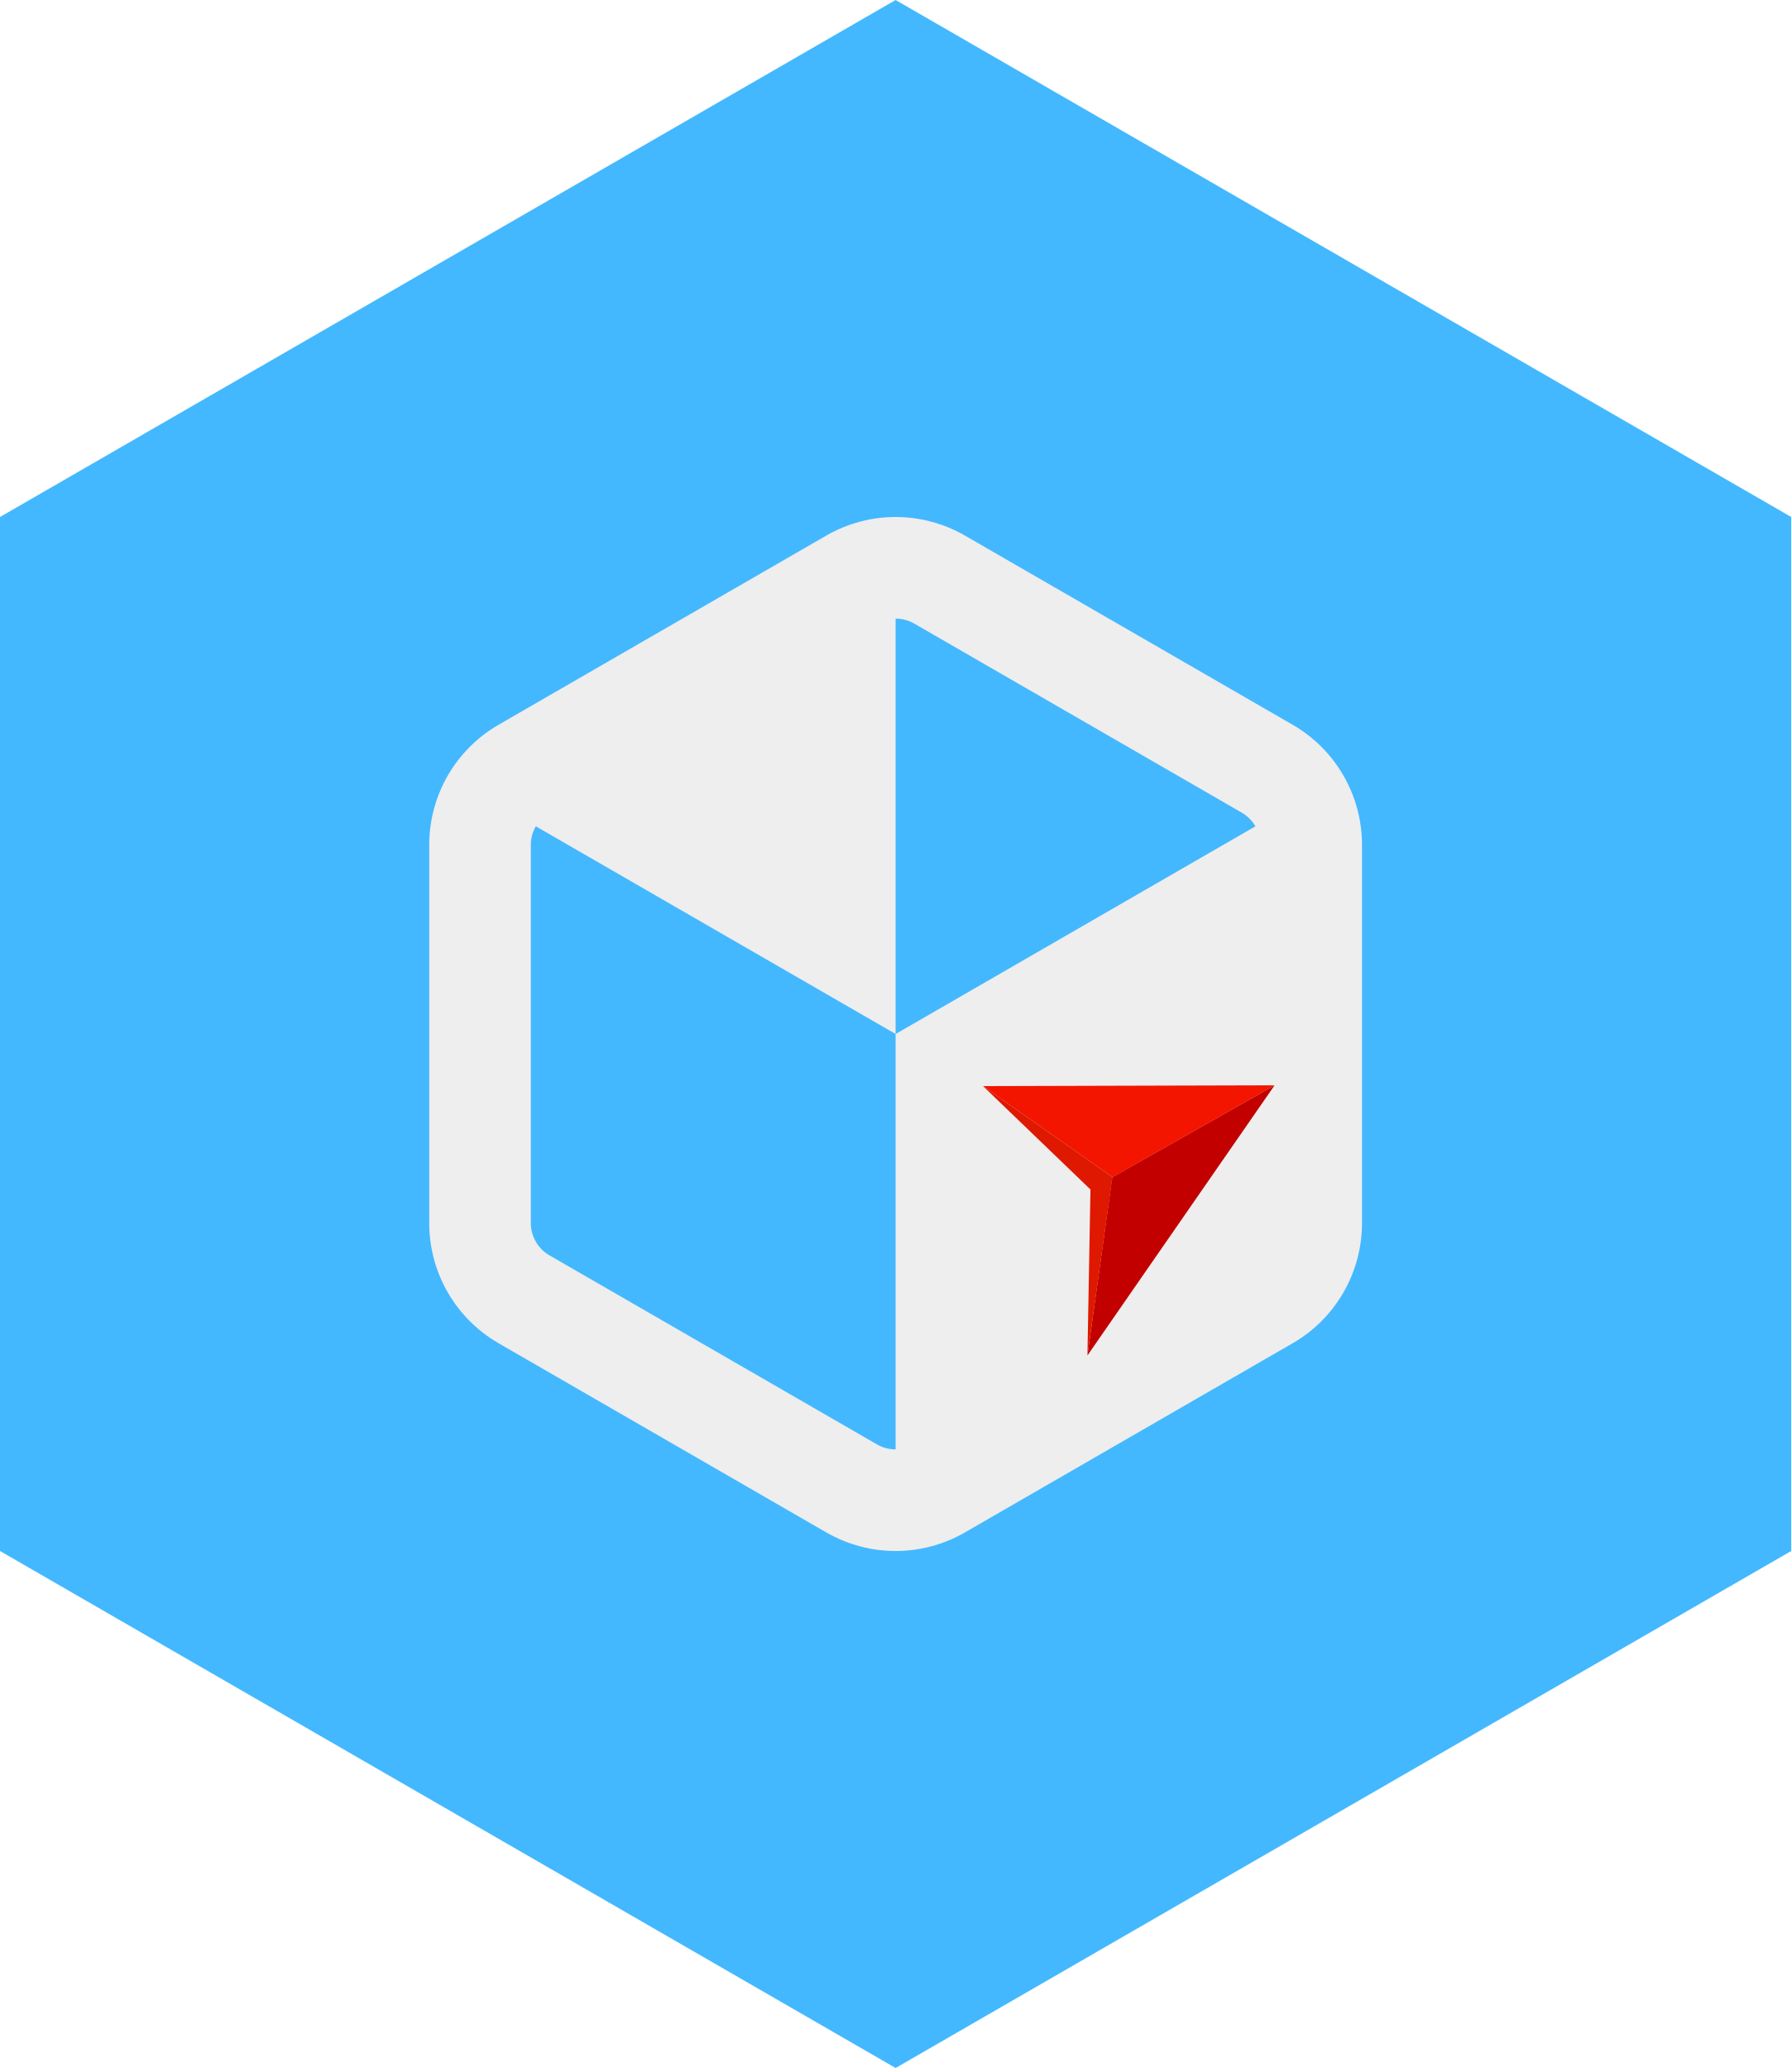
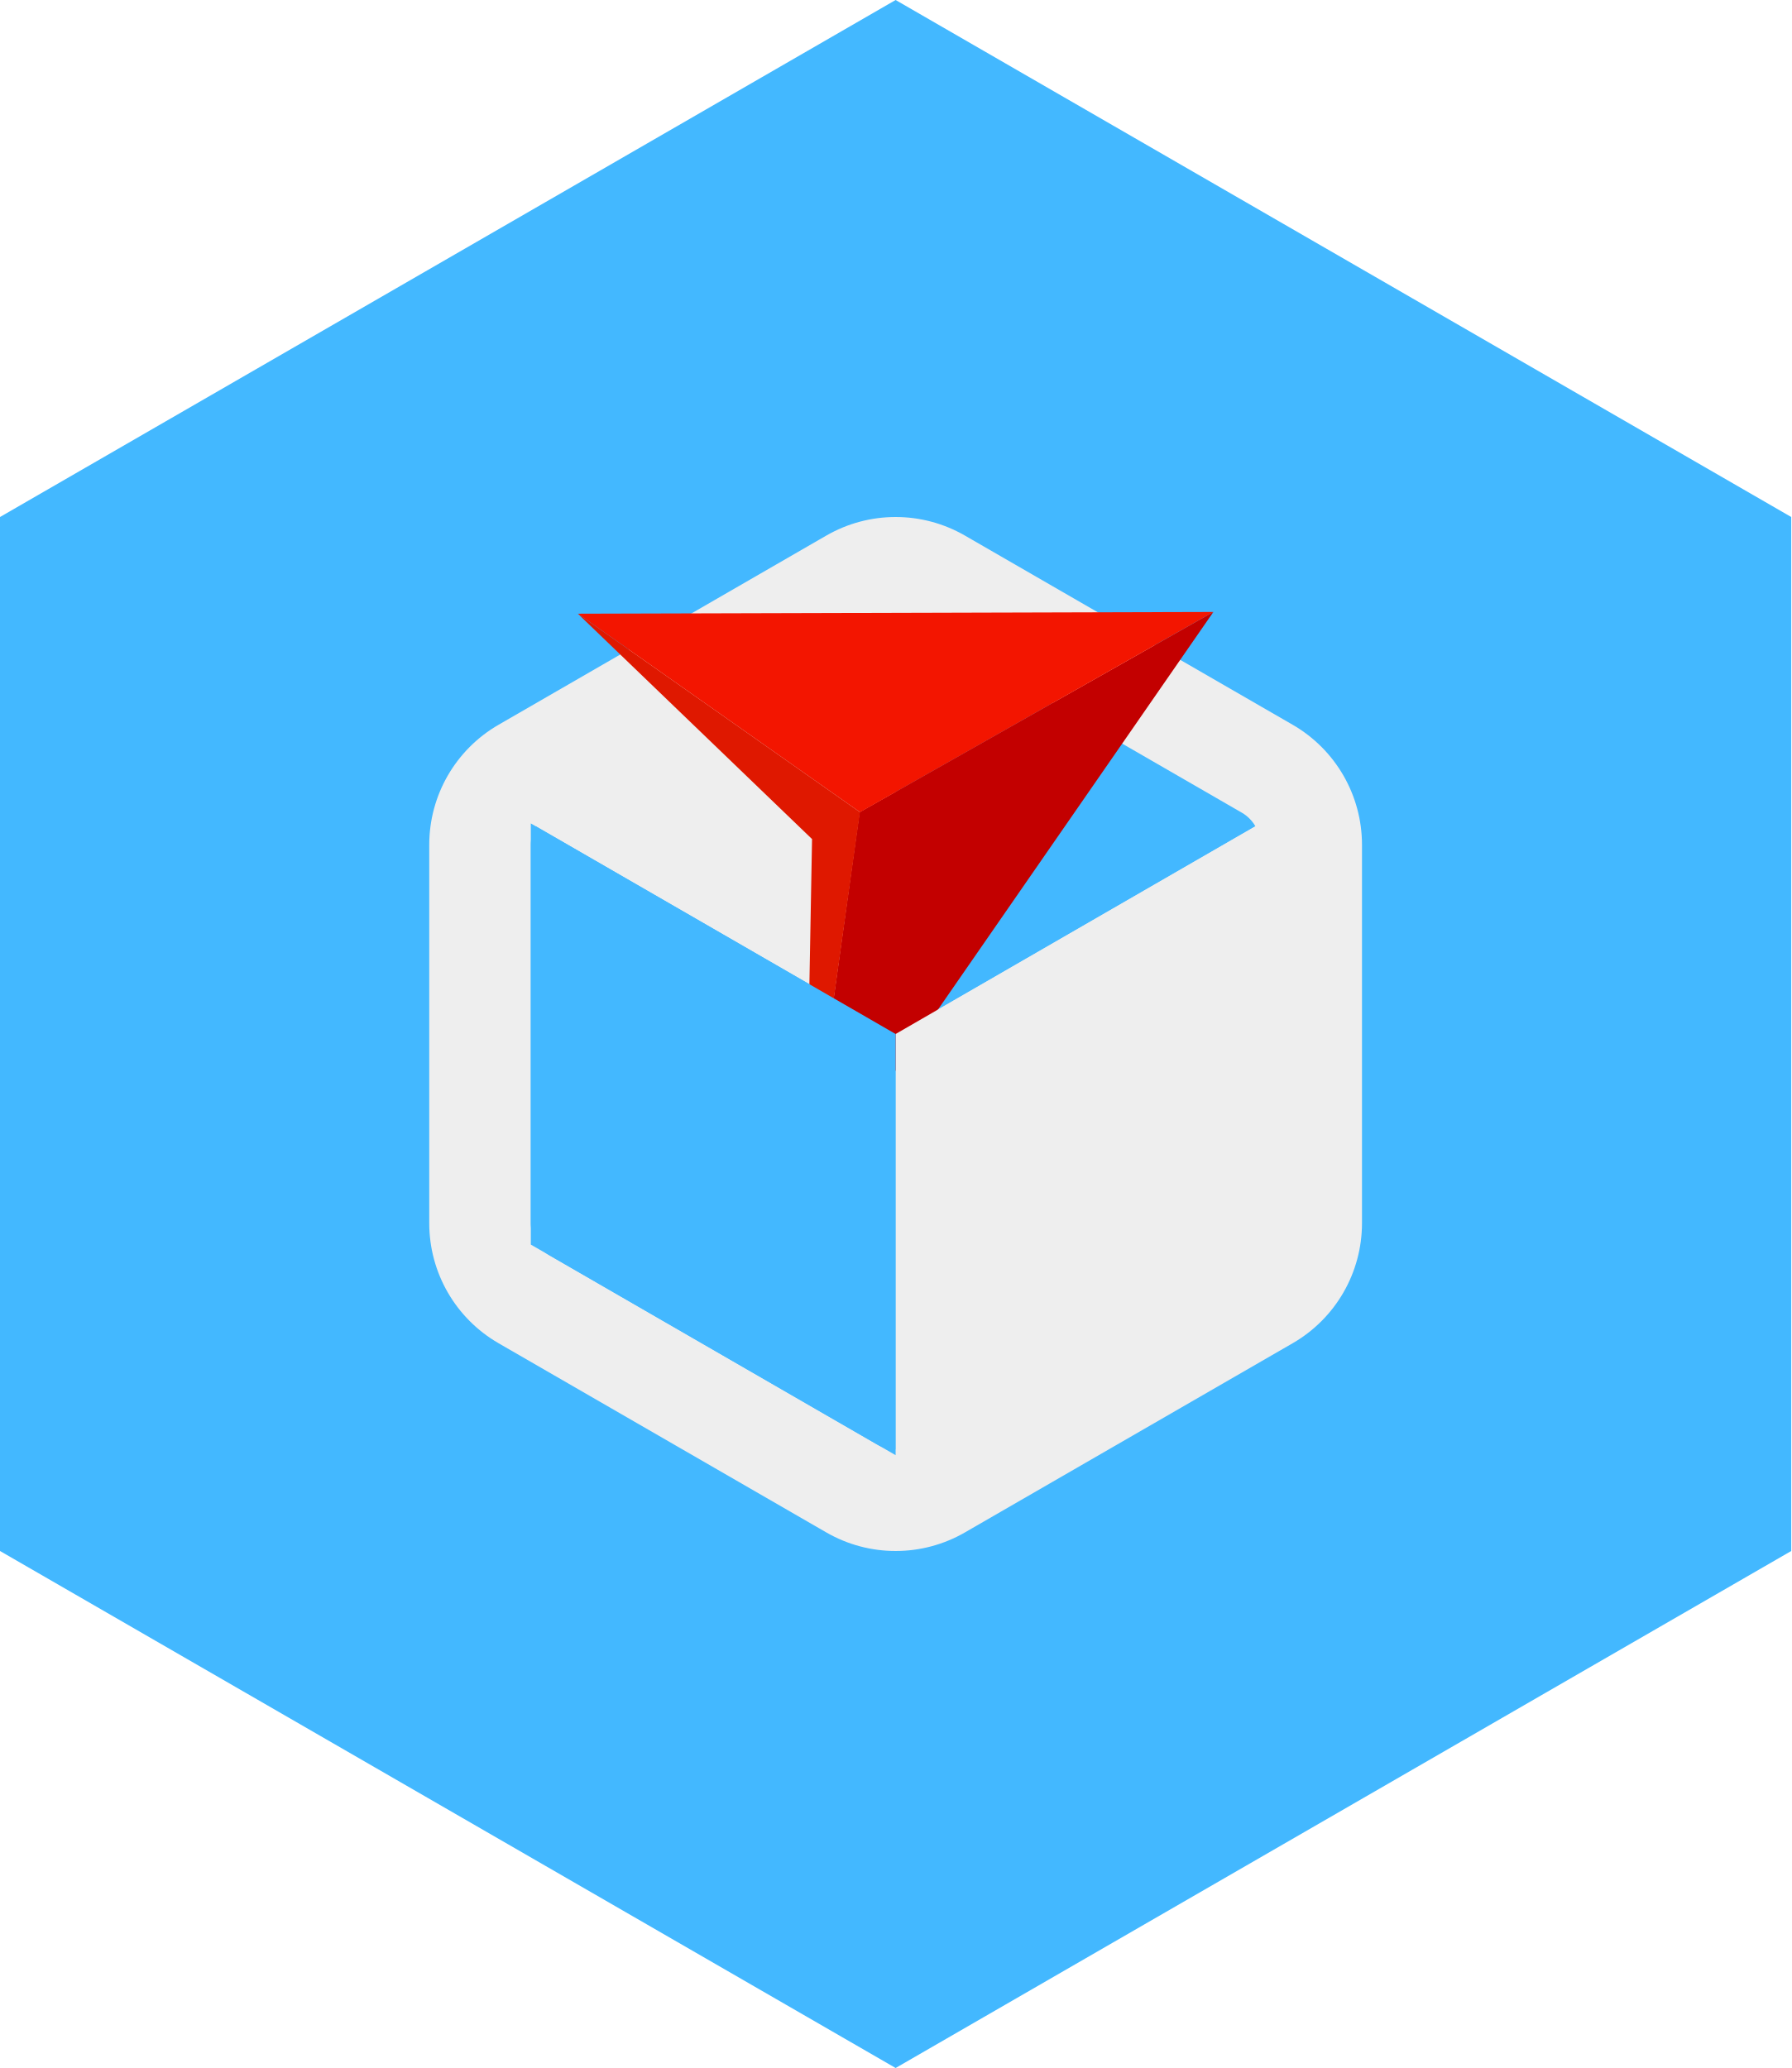
<svg xmlns="http://www.w3.org/2000/svg" width="866.029" height="1000" viewBox="0 0 866.029 1000" version="1.1" id="svg1" xml:space="preserve">
  <defs id="defs1">
    <clipPath clipPathUnits="userSpaceOnUse" id="clipPath11">
      <path style="display:inline;fill:#d80000;stroke-width:2.5" id="path11" d="M 587.855,394.328 405.252,499.755 222.648,394.328 222.648,183.476 405.252,78.05 587.855,183.476 Z" transform="matrix(0.9894167,0,0,0.9894167,43.32562,134.1577)" />
    </clipPath>
    <filter style="color-interpolation-filters:sRGB;" id="filter6" x="-1.125" y="-1.065" width="3.249" height="3.13">
      <feGaussianBlur stdDeviation="10 10" result="fbSourceGraphic" id="feGaussianBlur6" />
      <feColorMatrix result="fbSourceGraphicAlpha" in="fbSourceGraphic" values="0 0 0 -1 0 0 0 0 -1 0 0 0 0 -1 0 0 0 0 1 0" id="feColorMatrix12" />
      <feGaussianBlur id="feGaussianBlur12" stdDeviation="21.42 19.751" result="blur" in="fbSourceGraphic" />
    </filter>
    <filter style="color-interpolation-filters:sRGB;" id="filter6-9" x="-1.225" y="-1.212" width="3.451" height="3.424">
      <feGaussianBlur stdDeviation="10 10" result="fbSourceGraphic" id="feGaussianBlur6-1" />
      <feColorMatrix result="fbSourceGraphicAlpha" in="fbSourceGraphic" values="0 0 0 -1 0 0 0 0 -1 0 0 0 0 -1 0 0 0 0 1 0" id="feColorMatrix10" />
      <feGaussianBlur id="feGaussianBlur10" stdDeviation="24.234 23.866" result="blur" in="fbSourceGraphic" />
    </filter>
    <filter style="color-interpolation-filters:sRGB;" id="filter6-9-3" x="-1.571" y="-1.525" width="4.142" height="4.051">
      <feGaussianBlur stdDeviation="10 10" result="fbSourceGraphic" id="feGaussianBlur6-1-6" />
      <feColorMatrix result="fbSourceGraphicAlpha" in="fbSourceGraphic" values="0 0 0 -1 0 0 0 0 -1 0 0 0 0 -1 0 0 0 0 1 0" id="feColorMatrix6" />
      <feGaussianBlur id="feGaussianBlur7" stdDeviation="33.888 32.615" result="blur" in="fbSourceGraphic" />
    </filter>
    <filter style="color-interpolation-filters:sRGB;" id="filter6-1" x="-1.405" y="-1.482" width="3.81" height="3.964">
      <feGaussianBlur stdDeviation="10 10" result="fbSourceGraphic" id="feGaussianBlur6-8" />
      <feColorMatrix result="fbSourceGraphicAlpha" in="fbSourceGraphic" values="0 0 0 -1 0 0 0 0 -1 0 0 0 0 -1 0 0 0 0 1 0" id="feColorMatrix9" />
      <feGaussianBlur id="feGaussianBlur9" stdDeviation="29.253 31.401" result="blur" in="fbSourceGraphic" />
    </filter>
    <filter style="color-interpolation-filters:sRGB" id="filter6-9-2" x="-0.358" y="-0.358" width="1.716" height="1.716">
      <feGaussianBlur stdDeviation="10 10" result="blur" id="feGaussianBlur6-1-3" />
    </filter>
    <filter style="color-interpolation-filters:sRGB;" id="filter6-1-2" x="-0.926" y="-0.852" width="2.851" height="2.704">
      <feGaussianBlur stdDeviation="10 10" result="fbSourceGraphic" id="feGaussianBlur6-8-8" />
      <feColorMatrix result="fbSourceGraphicAlpha" in="fbSourceGraphic" values="0 0 0 -1 0 0 0 0 -1 0 0 0 0 -1 0 0 0 0 1 0" id="feColorMatrix11" />
      <feGaussianBlur id="feGaussianBlur11" stdDeviation="15.858 13.798" result="blur" in="fbSourceGraphic" />
    </filter>
    <filter style="color-interpolation-filters:sRGB;" id="filter6-12" x="-2.36" y="-2.589" width="5.719" height="6.178">
      <feGaussianBlur stdDeviation="10 10" result="fbSourceGraphic" id="feGaussianBlur6-9" />
      <feColorMatrix result="fbSourceGraphicAlpha" in="fbSourceGraphic" values="0 0 0 -1 0 0 0 0 -1 0 0 0 0 -1 0 0 0 0 1 0" id="feColorMatrix8" />
      <feGaussianBlur id="feGaussianBlur8" stdDeviation="55.918 62.328" result="blur" in="fbSourceGraphic" />
    </filter>
    <linearGradient x1="0" y1="0" x2="1" y2="0" gradientUnits="userSpaceOnUse" gradientTransform="matrix(-1.014e-4,2320.86,2320.86,1.014e-4,1763.52,-458.22)" spreadMethod="pad" id="linearGradient403">
      <stop style="stop-opacity:1;stop-color:#fcfbf4" offset="0" id="stop400" />
      <stop style="stop-opacity:1;stop-color:#fcfbf4" offset="0.075" id="stop401" />
      <stop style="stop-opacity:1;stop-color:#f6f6d8" offset="0.661" id="stop402" />
      <stop style="stop-opacity:1;stop-color:#f5f5cb" offset="1" id="stop403" />
    </linearGradient>
    <clipPath clipPathUnits="userSpaceOnUse" id="clipPath403">
      <path d="m 2637.91,1220.74 c -4.15,0 -3.57,5.65 0.54,5.65 4.18,0 3.62,-5.65 -0.54,-5.65" transform="translate(0,-2.5000001e-5)" id="path403" />
    </clipPath>
    <clipPath clipPathUnits="userSpaceOnUse" id="clipPath407">
      <path d="m 2817.18,1093.41 c -0.88,0 -1.56,0.23 -2.06,0.62 1.63,0.14 3.22,0.29 4.76,0.45 -0.61,-0.64 -1.52,-1.07 -2.7,-1.07" transform="translate(0,-2.5000001e-5)" id="path407" />
    </clipPath>
    <clipPath clipPathUnits="userSpaceOnUse" id="clipPath439">
      <path d="m 3209.45,1079.15 c -4.71,0 -4.08,6.43 0.61,6.43 4.69,0 4.05,-6.43 -0.61,-6.43" transform="translate(0,-2.5000001e-5)" id="path439" />
    </clipPath>
    <clipPath clipPathUnits="userSpaceOnUse" id="clipPath467">
      <path d="m 3437.64,1067.68 c -0.38,0 -0.86,0.08 -1.44,0.25 v 0 c -1.65,0.48 -5.97,1.67 -5.81,3.66 0.23,2.42 1.17,3.32 2.35,3.32 1.67,0 3.82,-1.81 5.09,-3.61 1.27,-1.81 1.66,-3.62 -0.19,-3.62 m -0.72,0.04 c 0,0 -0.23,0.06 -0.44,0.12 -0.22,0.06 -0.43,0.12 -0.42,0.12 0,0 0.04,-0.01 0.14,-0.03 v 0 c 0.55,-0.16 0.73,-0.21 0.72,-0.21" transform="translate(0,-2.5000001e-5)" id="path467" />
    </clipPath>
    <clipPath clipPathUnits="userSpaceOnUse" id="clipPath471">
      <path d="m 3441.95,1199.83 c -4.88,0 -4.22,6.67 0.61,6.67 4.91,0 4.24,-6.67 -0.61,-6.67" transform="translate(0,-2.5000001e-5)" id="path471" />
    </clipPath>
    <clipPath clipPathUnits="userSpaceOnUse" id="clipPath475">
      <path d="m 2551.05,1348.64 c -2.98,0 -2.55,4.02 0.36,4.02 2.95,0 2.52,-4.02 -0.36,-4.02" transform="translate(0,-2.5000001e-5)" id="path475" />
    </clipPath>
    <clipPath clipPathUnits="userSpaceOnUse" id="clipPath479">
      <path d="m 3427.76,1336.52 c -4.57,0 -3.93,6.27 0.58,6.27 4.6,0 3.95,-6.27 -0.58,-6.27" transform="translate(0,-2.5000001e-5)" id="path479" />
    </clipPath>
    <clipPath clipPathUnits="userSpaceOnUse" id="clipPath483">
      <path d="m 3221.94,1355.98 c -3.66,0 -3.16,5.02 0.45,5.02 3.68,0 3.17,-5.02 -0.45,-5.02" transform="translate(0,-2.5000001e-5)" id="path483" />
    </clipPath>
    <linearGradient x1="0" y1="0" x2="1" y2="0" gradientUnits="userSpaceOnUse" gradientTransform="matrix(1312.92,0,0,-1312.92,2108.83,1150.47)" spreadMethod="pad" id="linearGradient750">
      <stop style="stop-opacity:1;stop-color:#f6f7d2" offset="0" id="stop748" />
      <stop style="stop-opacity:1;stop-color:#eaf0d2" offset="0.808" id="stop749" />
      <stop style="stop-opacity:1;stop-color:#eaf0d2" offset="1" id="stop750" />
    </linearGradient>
    <clipPath clipPathUnits="userSpaceOnUse" id="clipPath750">
      <path d="m 2457.38,1191.27 c -1.33,0.15 -2.71,0.3 -4.14,0.45 -1.73,1.61 -1.25,4.84 1.89,4.84 3.43,0 4.42,-3.95 2.25,-5.29" transform="translate(0,-2.5000001e-5)" id="path750" />
    </clipPath>
    <clipPath clipPathUnits="userSpaceOnUse" id="clipPath753">
      <path d="m 2638.45,1134.4 c -4.11,0 -4.69,5.64 -0.54,5.64 4.16,0 4.72,-5.64 0.54,-5.64" transform="translate(0,-2.5000001e-5)" id="path753" />
    </clipPath>
    <clipPath clipPathUnits="userSpaceOnUse" id="clipPath754">
      <path d="m 2577.36,1113.52 c -7.17,0 -6.19,9.83 0.95,9.83 7.2,0 6.21,-9.83 -0.95,-9.83" transform="matrix(0.03311236,0,0,-0.03968254,-84.86368,44.9246)" id="path754" />
    </clipPath>
    <clipPath clipPathUnits="userSpaceOnUse" id="clipPath755">
      <path d="m 2455.13,1164.22 c -4.18,0 -3.64,5.72 0.53,5.72 4.18,0 3.6,-5.72 -0.53,-5.72" transform="matrix(0.03968222,0,0,-0.04716981,-96.93971,55.47641)" id="path755" />
    </clipPath>
    <clipPath clipPathUnits="userSpaceOnUse" id="clipPath756">
      <path d="m 2815.12,1094.03 c -2.02,1.55 -0.91,5.51 2.62,5.51 3.31,0 3.85,-3.31 2.14,-5.06 -1.54,-0.16 -3.13,-0.31 -4.76,-0.45" transform="matrix(0.04950446,0,0,-0.04950495,-139.0036,54.85643)" id="path756" />
    </clipPath>
    <clipPath clipPathUnits="userSpaceOnUse" id="clipPath757">
      <path d="m 3291.41,1099.19 67.1,39.71 c 105.76,-12.91 59.96,-29.84 -0.65,-35.7 -20.72,-1.98 -43.07,-3.21 -66.45,-4.01" transform="matrix(0.0053135,0,0,-0.01845018,-17.44368,21.16421)" id="path757" />
    </clipPath>
    <clipPath clipPathUnits="userSpaceOnUse" id="clipPath781">
      <path d="m 3288.02,1099.08 69.32,39.96 c 0.39,-0.04 0.79,-0.09 1.17,-0.14 l -67.1,-39.71 c -1.13,-0.04 -2.25,-0.08 -3.39,-0.11" transform="matrix(0.01216542,0,0,-0.01845018,-39.93786,21.16421)" id="path781" />
    </clipPath>
    <clipPath clipPathUnits="userSpaceOnUse" id="clipPath431">
      <path d="m 3410.58,693.551 c -0.81,0 -3.26,1.39 -4.75,2.789 -1.49,1.398 -2.03,2.801 0.97,2.801 0.54,0 1.19,-0.051 1.98,-0.153 1.94,-0.316 7.66,-4.258 2,-4.957 0.16,-0.34 0.07,-0.48 -0.2,-0.48" transform="translate(0,-2.5000001e-5)" id="path431" />
    </clipPath>
    <clipPath clipPathUnits="userSpaceOnUse" id="clipPath459">
      <path d="m 3330.28,636.641 c -2.49,0 -2.18,3.418 0.32,3.418 2.51,0 2.18,-3.418 -0.32,-3.418" transform="translate(0,-2.5000001e-5)" id="path459" />
    </clipPath>
    <clipPath clipPathUnits="userSpaceOnUse" id="clipPath511">
      <path d="m 3356.84,758.238 c -3.64,0 -3.13,4.961 0.46,4.961 3.67,0 3.14,-4.961 -0.46,-4.961" transform="translate(0,-2.5000001e-5)" id="path511" />
    </clipPath>
    <clipPath clipPathUnits="userSpaceOnUse" id="clipPath431-6">
      <path d="m 3410.58,693.551 c -0.81,0 -3.26,1.39 -4.75,2.789 -1.49,1.398 -2.03,2.801 0.97,2.801 0.54,0 1.19,-0.051 1.98,-0.153 1.94,-0.316 7.66,-4.258 2,-4.957 0.16,-0.34 0.07,-0.48 -0.2,-0.48" transform="translate(0,-2.5000001e-5)" id="path431-9" />
    </clipPath>
    <clipPath clipPathUnits="userSpaceOnUse" id="clipPath459-3">
      <path d="m 3330.28,636.641 c -2.49,0 -2.18,3.418 0.32,3.418 2.51,0 2.18,-3.418 -0.32,-3.418" transform="translate(0,-2.5000001e-5)" id="path459-7" />
    </clipPath>
    <clipPath clipPathUnits="userSpaceOnUse" id="clipPath511-4">
      <path d="m 3356.84,758.238 c -3.64,0 -3.13,4.961 0.46,4.961 3.67,0 3.14,-4.961 -0.46,-4.961" transform="translate(0,-2.5000001e-5)" id="path511-5" />
    </clipPath>
    <clipPath clipPathUnits="userSpaceOnUse" id="clipPath7">
      <path style="display:inline;fill:#43b8ff;fill-opacity:1;stroke:none;stroke-width:2.109;stroke-dasharray:none" id="path7" d="M 587.855,394.328 405.252,499.755 222.648,394.328 222.648,183.476 405.252,78.05 587.855,183.476 Z" transform="matrix(2.371335,0,0,2.371325,-527.9731,-185.0808)" />
    </clipPath>
    <clipPath clipPathUnits="userSpaceOnUse" id="clipPath8">
      <path style="display:inline;fill:#43b8ff;fill-opacity:1;stroke:none;stroke-width:2.109;stroke-dasharray:none" id="path8" d="M 587.855,394.328 405.252,499.755 222.648,394.328 222.648,183.476 405.252,78.05 587.855,183.476 Z" transform="matrix(2.371335,0,0,2.371325,-527.9731,-185.0808)" />
    </clipPath>
    <clipPath clipPathUnits="userSpaceOnUse" id="clipPath9">
      <path style="display:inline;fill:#43b8ff;fill-opacity:1;stroke:none;stroke-width:2.109;stroke-dasharray:none" id="path9" d="M 587.855,394.328 405.252,499.755 222.648,394.328 222.648,183.476 405.252,78.05 587.855,183.476 Z" transform="matrix(2.371335,0,0,2.371325,-527.9731,-185.0808)" />
    </clipPath>
  </defs>
  <g id="layer2" style="display:inline">
    <path style="display:inline;fill:#43b8ff;fill-opacity:1;stroke:none;stroke-width:2.109;stroke-dasharray:none" id="path2-5-4" d="M 587.855,394.328 405.252,499.755 222.648,394.328 222.648,183.476 405.252,78.05 587.855,183.476 Z" transform="matrix(2.371335,0,0,2.371325,-527.9731,-185.0808)" />
  </g>
  <g id="layer3">
    <g id="g1" transform="matrix(1.20258,0,0,1.20258,-87.31537,-100.8413)" style="stroke-width:0.832">
      <path style="mix-blend-mode:normal;fill:#eeeeee;fill-opacity:1;fill-rule:nonzero;stroke:none;stroke-width:0.543px;stroke-linecap:butt;stroke-linejoin:miter;stroke-opacity:1" d="m 599.76,403.162 10e-6,192.929 -167.082,96.465 V 499.627 Z" id="path9124" />
      <path style="mix-blend-mode:normal;fill:#eeeeee;fill-opacity:1;fill-rule:nonzero;stroke:none;stroke-width:0.543px;stroke-linecap:butt;stroke-linejoin:miter;stroke-opacity:1" d="M 432.678,499.627 V 306.698 l -167.082,96.465 z" id="path9126" />
      <path style="mix-blend-mode:normal;fill:#eeeeee;fill-opacity:1;fill-rule:nonzero;stroke:none;stroke-width:45.073;stroke-linecap:round;stroke-linejoin:round;stroke-dasharray:none;stroke-opacity:1" d="m 273.07,375.27 c -17.28,9.977 -27.892,28.357 -27.892,48.31 v 152.093 c 0,19.954 10.612,38.333 27.892,48.31 l 131.716,76.046 c 17.28,9.977 38.504,9.977 55.784,0 l 131.716,-76.046 c 17.28,-9.977 27.892,-28.357 27.892,-48.31 V 423.581 c 0,-19.954 -10.612,-38.333 -27.892,-48.31 L 460.57,299.224 c -17.28,-9.977 -38.504,-9.977 -55.784,0 z m 167.082,-40.681 131.716,76.046 c 4.604,2.658 7.474,7.629 7.474,12.945 v 152.093 c 0,5.316 -2.87,10.287 -7.474,12.945 l -131.716,76.046 c -4.604,2.658 -10.343,2.658 -14.947,0 L 293.488,588.618 c -4.604,-2.658 -7.474,-7.629 -7.474,-12.945 V 423.581 c 0,-5.316 2.87,-10.287 7.474,-12.945 l 131.716,-76.046 c 4.604,-2.658 10.343,-2.658 14.947,0 z" id="path9128" />
    </g>
  </g>
  <g id="layer4">
    <g id="g30" style="display:none;stroke-width:3.252" transform="matrix(1.112791,-0.09911942,0.09912405,1.112843,246.8834,483.4068)">
      <path style="display:inline;fill:#c30000;fill-opacity:1;stroke-width:3.252" d="M 217.79,194.769 326.022,66.234 232.382,109.805 Z" id="path25" />
      <path style="display:inline;fill:#f31500;fill-opacity:1;stroke-width:3.252" d="m 158.062,66.234 h 167.96 l -93.544,43.571 z" id="path26" />
      <path style="display:inline;fill:#df1800;fill-opacity:1;stroke-width:3.252" d="m 158.062,66.234 61.731,49.424 -2.002,79.111 14.687,-84.964 z" id="path27" />
    </g>
-     <g id="g30-3" style="display:inline;stroke-width:3.385" transform="matrix(0.9732704,0.4519823,-0.4520034,0.9733159,357.1334,394.0068)">
+     <g id="g30-2" style="display:none;stroke-width:3.252" transform="matrix(1.112791,-0.09911942,0.09912405,1.112843,104.5446,517.6069)">
+       <g id="g17" transform="matrix(1.731618,1.2734883e-8,-1.0446465e-8,1.731618,-99.09906,-283.1759)" style="stroke-width:1.878">
+         <path style="display:inline;fill:#c30000;fill-opacity:1;stroke-width:1.878" d="M 217.79,194.769 326.022,66.234 232.382,109.805 Z" id="path25-3" />
+         <path style="display:inline;fill:#f31500;fill-opacity:1;stroke-width:1.878" d="m 158.062,66.234 h 167.96 l -93.544,43.571 z" id="path26-7" />
+         <path style="display:inline;fill:#df1800;fill-opacity:1;stroke-width:1.878" d="m 158.062,66.234 61.731,49.424 -2.002,79.111 14.687,-84.964 z" id="path27-5" />
+       </g>
+     </g>
+     <g id="g30-3" style="display:none;stroke-width:3.385" transform="matrix(0.9732704,0.4519823,-0.4520034,0.9733159,357.1334,394.0068)">
      <path style="display:inline;fill:#c30000;fill-opacity:1;stroke-width:3.385" d="M 245.136,154.778 C 253.534,106.134 261.933,57.489 270.332,8.845 L 221.443,77.185 c 7.898,25.864 15.795,51.729 23.693,77.593 z" id="path25-5" />
      <path style="display:inline;fill:#f31500;fill-opacity:1;stroke-width:3.385" d="M 151.338,64.501 270.332,8.845 221.511,77.154 Z" id="path26-6" />
      <path style="display:inline;fill:#df1800;fill-opacity:1;stroke-width:3.385" d="m 151.338,64.501 63.53,21.868 c 10.089,22.803 20.179,45.606 30.268,68.409 -7.875,-25.875 -15.75,-51.75 -23.625,-77.625 z" id="path27-2" />
    </g>
+     <g id="g30-3-5" style="display:inline;stroke-width:1.553" transform="matrix(2.121343,0.9851421,-0.9851881,2.121443,21.89111,10.83892)">
+       <path style="display:inline;fill:#c30000;fill-opacity:1;stroke-width:1.553" d="M 245.136,154.778 C 253.534,106.134 261.933,57.489 270.332,8.845 L 221.443,77.185 c 7.898,25.864 15.795,51.729 23.693,77.593 z" id="path25-5-6" />
+       <path style="display:inline;fill:#f31500;fill-opacity:1;stroke-width:1.553" d="M 151.338,64.501 270.332,8.845 221.511,77.154 Z" id="path26-6-2" />
+       <path style="display:inline;fill:#df1800;fill-opacity:1;stroke-width:1.553" d="m 151.338,64.501 63.53,21.868 c 10.089,22.803 20.179,45.606 30.268,68.409 -7.875,-25.875 -15.75,-51.75 -23.625,-77.625 z" id="path27-2-9" />
+     </g>
  </g>
-   <g id="layer5" style="display:inline">
+   <g id="layer6" style="display:inline">
+     <path style="mix-blend-mode:normal;fill:#eeeeee;fill-opacity:1;fill-rule:nonzero;stroke:none;stroke-width:0.654px;stroke-linecap:butt;stroke-linejoin:miter;stroke-opacity:1" d="m 633.944,383.994 10e-6,232.013 -200.929,116.006 V 500 Z" id="path9124-3" />
+     <path style="mix-blend-mode:normal;fill:#43b8ff;fill-opacity:1;fill-rule:nonzero;stroke:none;stroke-width:0.654px;stroke-linecap:butt;stroke-linejoin:miter;stroke-opacity:1" d="M 256.64,398.171 V 601.83 L 433.014,703.66 433.014,500 Z" id="path9124-3-8" />
+   </g>
+   <g id="layer5" style="display:none">
    <rect style="display:inline;fill:#000000;stroke-width:15;stroke-linecap:round;stroke-linejoin:round;stroke-miterlimit:0" id="rect149" width="49.11" height="42.257" x="38.987" y="-1250.576" transform="rotate(120)" />
    <rect style="display:inline;fill:#000000;stroke-width:15;stroke-linecap:round;stroke-linejoin:round;stroke-miterlimit:0" id="rect149-0" width="225.486" height="194.018" x="970.242" y="-861.916" transform="rotate(60)" />
  </g>
  <g id="layer1" style="display:none">
    <path style="display:inline;fill:none;fill-opacity:1;stroke:#ff00ff;stroke-width:0.422;stroke-dasharray:none;stroke-opacity:1" id="path2-5-5" d="M 587.855,394.328 405.252,499.755 222.648,394.328 222.648,183.476 405.252,78.05 587.855,183.476 Z" transform="matrix(2.368596,0,0,2.368587,-526.8633,-184.2897)" />
    <path style="display:inline;fill:none;fill-opacity:1;stroke:#ff00ff;stroke-width:0.426;stroke-dasharray:none;stroke-opacity:1" id="path2-5-5-2" d="M 587.855,394.328 405.252,499.755 222.648,394.328 222.648,183.476 405.252,78.05 587.855,183.476 Z" transform="matrix(2.344882,0,0,2.344874,-517.2534,-177.4389)" />
    <path style="display:inline;fill:none;fill-opacity:1;stroke:#ff00ff;stroke-width:0.431;stroke-dasharray:none;stroke-opacity:1" id="path2-5-5-2-7" d="M 587.855,394.328 405.252,499.755 222.648,394.328 222.648,183.476 405.252,78.05 587.855,183.476 Z" transform="matrix(2.321169,0,0,2.32116,-507.6435,-170.5881)" />
    <path style="display:inline;fill:none;fill-opacity:1;stroke:#ff00ff;stroke-width:0.435;stroke-dasharray:none;stroke-opacity:1" id="path2-5-5-2-7-6" d="M 587.855,394.328 405.252,499.755 222.648,394.328 222.648,183.476 405.252,78.05 587.855,183.476 Z" transform="matrix(2.297456,0,0,2.297447,-498.0337,-163.7373)" />
    <path style="display:inline;fill:none;fill-opacity:1;stroke:#ff00ff;stroke-width:0.44;stroke-dasharray:none;stroke-opacity:1" id="path2-5-5-2-7-6-6" d="M 587.855,394.328 405.252,499.755 222.648,394.328 222.648,183.476 405.252,78.05 587.855,183.476 Z" transform="matrix(2.273742,0,0,2.273734,-488.4238,-156.8865)" />
    <path style="display:inline;fill:none;fill-opacity:1;stroke:#ff00ff;stroke-width:0.444;stroke-dasharray:none;stroke-opacity:1" id="path2-5-5-2-7-6-6-9" d="M 587.855,394.328 405.252,499.755 222.648,394.328 222.648,183.476 405.252,78.05 587.855,183.476 Z" transform="matrix(2.250029,0,0,2.250021,-478.8139,-150.0357)" />
    <path style="display:inline;fill:none;fill-opacity:1;stroke:#ff00ff;stroke-width:0.449;stroke-dasharray:none;stroke-opacity:1" id="path2-5-5-2-7-6-6-9-3" d="M 587.855,394.328 405.252,499.755 222.648,394.328 222.648,183.476 405.252,78.05 587.855,183.476 Z" transform="matrix(2.226316,0,0,2.226307,-469.204,-143.1849)" />
    <path style="display:inline;fill:none;fill-opacity:1;stroke:#ff00ff;stroke-width:0.454;stroke-dasharray:none;stroke-opacity:1" id="path2-5-5-2-7-6-6-9-3-2" d="M 587.855,394.328 405.252,499.755 222.648,394.328 222.648,183.476 405.252,78.05 587.855,183.476 Z" transform="matrix(2.202602,0,0,2.202594,-459.5942,-136.3341)" />
    <path style="display:inline;fill:none;fill-opacity:1;stroke:#ff00ff;stroke-width:0.459;stroke-dasharray:none;stroke-opacity:1" id="path2-5-5-2-7-6-6-9-3-2-7" d="M 587.855,394.328 405.252,499.755 222.648,394.328 222.648,183.476 405.252,78.05 587.855,183.476 Z" transform="matrix(2.178889,0,0,2.178881,-449.9843,-129.4832)" />
    <path style="display:inline;fill:none;fill-opacity:1;stroke:#ff00ff;stroke-width:0.464;stroke-dasharray:none;stroke-opacity:1" id="path2-5-5-2-7-6-6-9-3-2-7-2" d="M 587.855,394.328 405.252,499.755 222.648,394.328 222.648,183.476 405.252,78.05 587.855,183.476 Z" transform="matrix(2.155176,0,0,2.155168,-440.3744,-122.6325)" />
    <path style="display:inline;fill:none;fill-opacity:1;stroke:#ff00ff;stroke-width:0.469;stroke-dasharray:none;stroke-opacity:1" id="path2-5-5-2-7-6-6-9-3-2-7-2-9" d="M 587.855,394.328 405.252,499.755 222.648,394.328 222.648,183.476 405.252,78.05 587.855,183.476 Z" transform="matrix(2.131462,0,0,2.131454,-430.7645,-115.7816)" />
    <path style="display:inline;fill:none;fill-opacity:1;stroke:#ff00ff;stroke-width:0.474;stroke-dasharray:none;stroke-opacity:1" id="path2-5-5-2-7-6-6-9-3-2-7-2-9-4" d="M 587.855,394.328 405.252,499.755 222.648,394.328 222.648,183.476 405.252,78.05 587.855,183.476 Z" transform="matrix(2.107749,0,0,2.107741,-421.1547,-108.9308)" />
    <path style="display:inline;fill:none;fill-opacity:1;stroke:#ff00ff;stroke-width:0.48;stroke-dasharray:none;stroke-opacity:1" id="path2-5-5-2-7-6-6-9-3-2-7-2-9-4-6" d="M 587.855,394.328 405.252,499.755 222.648,394.328 222.648,183.476 405.252,78.05 587.855,183.476 Z" transform="matrix(2.084036,0,0,2.084028,-411.5448,-102.08)" />
    <path style="display:inline;fill:none;fill-opacity:1;stroke:#ff00ff;stroke-width:0.485;stroke-dasharray:none;stroke-opacity:1" id="path2-5-5-2-7-6-6-9-3-2-7-2-9-4-6-3" d="M 587.855,394.328 405.252,499.755 222.648,394.328 222.648,183.476 405.252,78.05 587.855,183.476 Z" transform="matrix(2.060322,0,0,2.060315,-401.9349,-95.22921)" />
    <path style="display:inline;fill:none;fill-opacity:1;stroke:#ff00ff;stroke-width:0.491;stroke-dasharray:none;stroke-opacity:1" id="path2-5-5-2-7-6-6-9-3-2-7-2-9-4-6-3-1" d="M 587.855,394.328 405.252,499.755 222.648,394.328 222.648,183.476 405.252,78.05 587.855,183.476 Z" transform="matrix(2.036609,0,0,2.036601,-392.325,-88.37839)" />
    <path style="display:inline;fill:none;fill-opacity:1;stroke:#ff00ff;stroke-width:0.497;stroke-dasharray:none;stroke-opacity:1" id="path2-5-5-2-7-6-6-9-3-2-7-2-9-4-6-3-1-7" d="M 587.855,394.328 405.252,499.755 222.648,394.328 222.648,183.476 405.252,78.05 587.855,183.476 Z" transform="matrix(2.012895,0,0,2.012888,-382.7151,-81.5276)" />
    <path style="display:inline;fill:none;fill-opacity:1;stroke:#ff00ff;stroke-width:0.503;stroke-dasharray:none;stroke-opacity:1" id="path2-5-5-2-7-6-6-9-3-2-7-2-9-4-6-3-1-7-9" d="M 587.855,394.328 405.252,499.755 222.648,394.328 222.648,183.476 405.252,78.05 587.855,183.476 Z" transform="matrix(1.989182,0,0,1.989175,-373.1053,-74.67678)" />
    <path style="display:inline;fill:none;fill-opacity:1;stroke:#ff00ff;stroke-width:0.509;stroke-dasharray:none;stroke-opacity:1" id="path2-5-5-2-7-6-6-9-3-2-7-2-9-4-6-3-1-7-9-5" d="M 587.855,394.328 405.252,499.755 222.648,394.328 222.648,183.476 405.252,78.05 587.855,183.476 Z" transform="matrix(1.965469,0,0,1.965462,-363.4954,-67.82598)" />
    <path style="display:inline;fill:none;fill-opacity:1;stroke:#ff00ff;stroke-width:0.515;stroke-dasharray:none;stroke-opacity:1" id="path2-5-5-2-7-6-6-9-3-2-7-2-9-4-6-3-1-7-9-5-7" d="M 587.855,394.328 405.252,499.755 222.648,394.328 222.648,183.476 405.252,78.05 587.855,183.476 Z" transform="matrix(1.941755,0,0,1.941748,-353.8855,-60.97516)" />
    <path style="display:inline;fill:none;fill-opacity:1;stroke:#ff00ff;stroke-width:0.521;stroke-dasharray:none;stroke-opacity:1" id="path2-5-5-2-7-6-6-9-3-2-7-2-9-4-6-3-1-7-9-5-7-0" d="M 587.855,394.328 405.252,499.755 222.648,394.328 222.648,183.476 405.252,78.05 587.855,183.476 Z" transform="matrix(1.918042,0,0,1.918035,-344.2756,-54.12437)" />
    <path style="display:inline;fill:none;fill-opacity:1;stroke:#ff00ff;stroke-width:0.528;stroke-dasharray:none;stroke-opacity:1" id="path2-5-5-2-7-6-6-9-3-2-7-2-9-4-6-3-1-7-9-5-7-0-8" d="M 587.855,394.328 405.252,499.755 222.648,394.328 222.648,183.476 405.252,78.05 587.855,183.476 Z" transform="matrix(1.894329,0,0,1.894322,-334.6657,-47.27355)" />
    <path style="display:inline;fill:none;fill-opacity:1;stroke:#ff00ff;stroke-width:0.535;stroke-dasharray:none;stroke-opacity:1" id="path2-5-5-2-7-6-6-9-3-2-7-2-9-4-6-3-1-7-9-5-7-0-8-1" d="M 587.855,394.328 405.252,499.755 222.648,394.328 222.648,183.476 405.252,78.05 587.855,183.476 Z" transform="matrix(1.870615,0,0,1.870609,-325.0559,-40.42275)" />
    <path style="display:inline;fill:none;fill-opacity:1;stroke:#ff00ff;stroke-width:0.541;stroke-dasharray:none;stroke-opacity:1" id="path2-5-5-2-7-6-6-9-3-2-7-2-9-4-6-3-1-7-9-5-7-0-8-1-0" d="M 587.855,394.328 405.252,499.755 222.648,394.328 222.648,183.476 405.252,78.05 587.855,183.476 Z" transform="matrix(1.846902,0,0,1.846895,-315.446,-33.57193)" />
    <path style="display:inline;fill:none;fill-opacity:1;stroke:#ff00ff;stroke-width:0.548;stroke-dasharray:none;stroke-opacity:1" id="path2-5-5-2-7-6-6-9-3-2-7-2-9-4-6-3-1-7-9-5-7-0-8-1-0-2" d="M 587.855,394.328 405.252,499.755 222.648,394.328 222.648,183.476 405.252,78.05 587.855,183.476 Z" transform="matrix(1.823189,0,0,1.823182,-305.8361,-26.72114)" />
    <path style="display:inline;fill:none;fill-opacity:1;stroke:#ff00ff;stroke-width:0.556;stroke-dasharray:none;stroke-opacity:1" id="path2-5-5-2-7-6-6-9-3-2-7-2-9-4-6-3-1-7-9-5-7-0-8-1-0-2-9" d="M 587.855,394.328 405.252,499.755 222.648,394.328 222.648,183.476 405.252,78.05 587.855,183.476 Z" transform="matrix(1.799475,0,0,1.799469,-296.2262,-19.87032)" />
    <path style="display:inline;fill:none;fill-opacity:1;stroke:#ff00ff;stroke-width:0.563;stroke-dasharray:none;stroke-opacity:1" id="path2-5-5-2-7-6-6-9-3-2-7-2-9-4-6-3-1-7-9-5-7-0-8-1-0-2-9-8" d="M 587.855,394.328 405.252,499.755 222.648,394.328 222.648,183.476 405.252,78.05 587.855,183.476 Z" transform="matrix(1.775762,0,0,1.775756,-286.6164,-13.01952)" />
    <path style="display:inline;fill:none;fill-opacity:1;stroke:#ff00ff;stroke-width:0.571;stroke-dasharray:none;stroke-opacity:1" id="path2-5-5-2-7-6-6-9-3-2-7-2-9-4-6-3-1-7-9-5-7-0-8-1-0-2-9-8-6" d="M 587.855,394.328 405.252,499.755 222.648,394.328 222.648,183.476 405.252,78.05 587.855,183.476 Z" transform="matrix(1.752049,0,0,1.752042,-277.0065,-6.168699)" />
    <path style="display:inline;fill:none;fill-opacity:1;stroke:#ff00ff;stroke-width:0.579;stroke-dasharray:none;stroke-opacity:1" id="path2-5-5-2-7-6-6-9-3-2-7-2-9-4-6-3-1-7-9-5-7-0-8-1-0-2-9-8-6-1" d="M 587.855,394.328 405.252,499.755 222.648,394.328 222.648,183.476 405.252,78.05 587.855,183.476 Z" transform="matrix(1.728335,0,0,1.728329,-267.3966,0.6820938)" />
    <path style="display:inline;fill:none;fill-opacity:1;stroke:#ff00ff;stroke-width:0.587;stroke-dasharray:none;stroke-opacity:1" id="path2-5-5-2-7-6-6-9-3-2-7-2-9-4-6-3-1-7-9-5-7-0-8-1-0-2-9-8-6-1-9" d="M 587.855,394.328 405.252,499.755 222.648,394.328 222.648,183.476 405.252,78.05 587.855,183.476 Z" transform="matrix(1.704622,0,0,1.704616,-257.7867,7.532916)" />
    <path style="display:inline;fill:none;fill-opacity:1;stroke:#ff00ff;stroke-width:0.595;stroke-dasharray:none;stroke-opacity:1" id="path2-5-5-2-7-6-6-9-3-2-7-2-9-4-6-3-1-7-9-5-7-0-8-1-0-2-9-8-6-1-9-7" d="M 587.855,394.328 405.252,499.755 222.648,394.328 222.648,183.476 405.252,78.05 587.855,183.476 Z" transform="matrix(1.680909,0,0,1.680903,-248.1769,14.38371)" />
    <path style="display:inline;fill:none;fill-opacity:1;stroke:#ff00ff;stroke-width:0.603;stroke-dasharray:none;stroke-opacity:1" id="path2-5-5-2-7-6-6-9-3-2-7-2-9-4-6-3-1-7-9-5-7-0-8-1-0-2-9-8-6-1-9-7-5" d="M 587.855,394.328 405.252,499.755 222.648,394.328 222.648,183.476 405.252,78.05 587.855,183.476 Z" transform="matrix(1.657195,0,0,1.657189,-238.567,21.23453)" />
  </g>
</svg>
